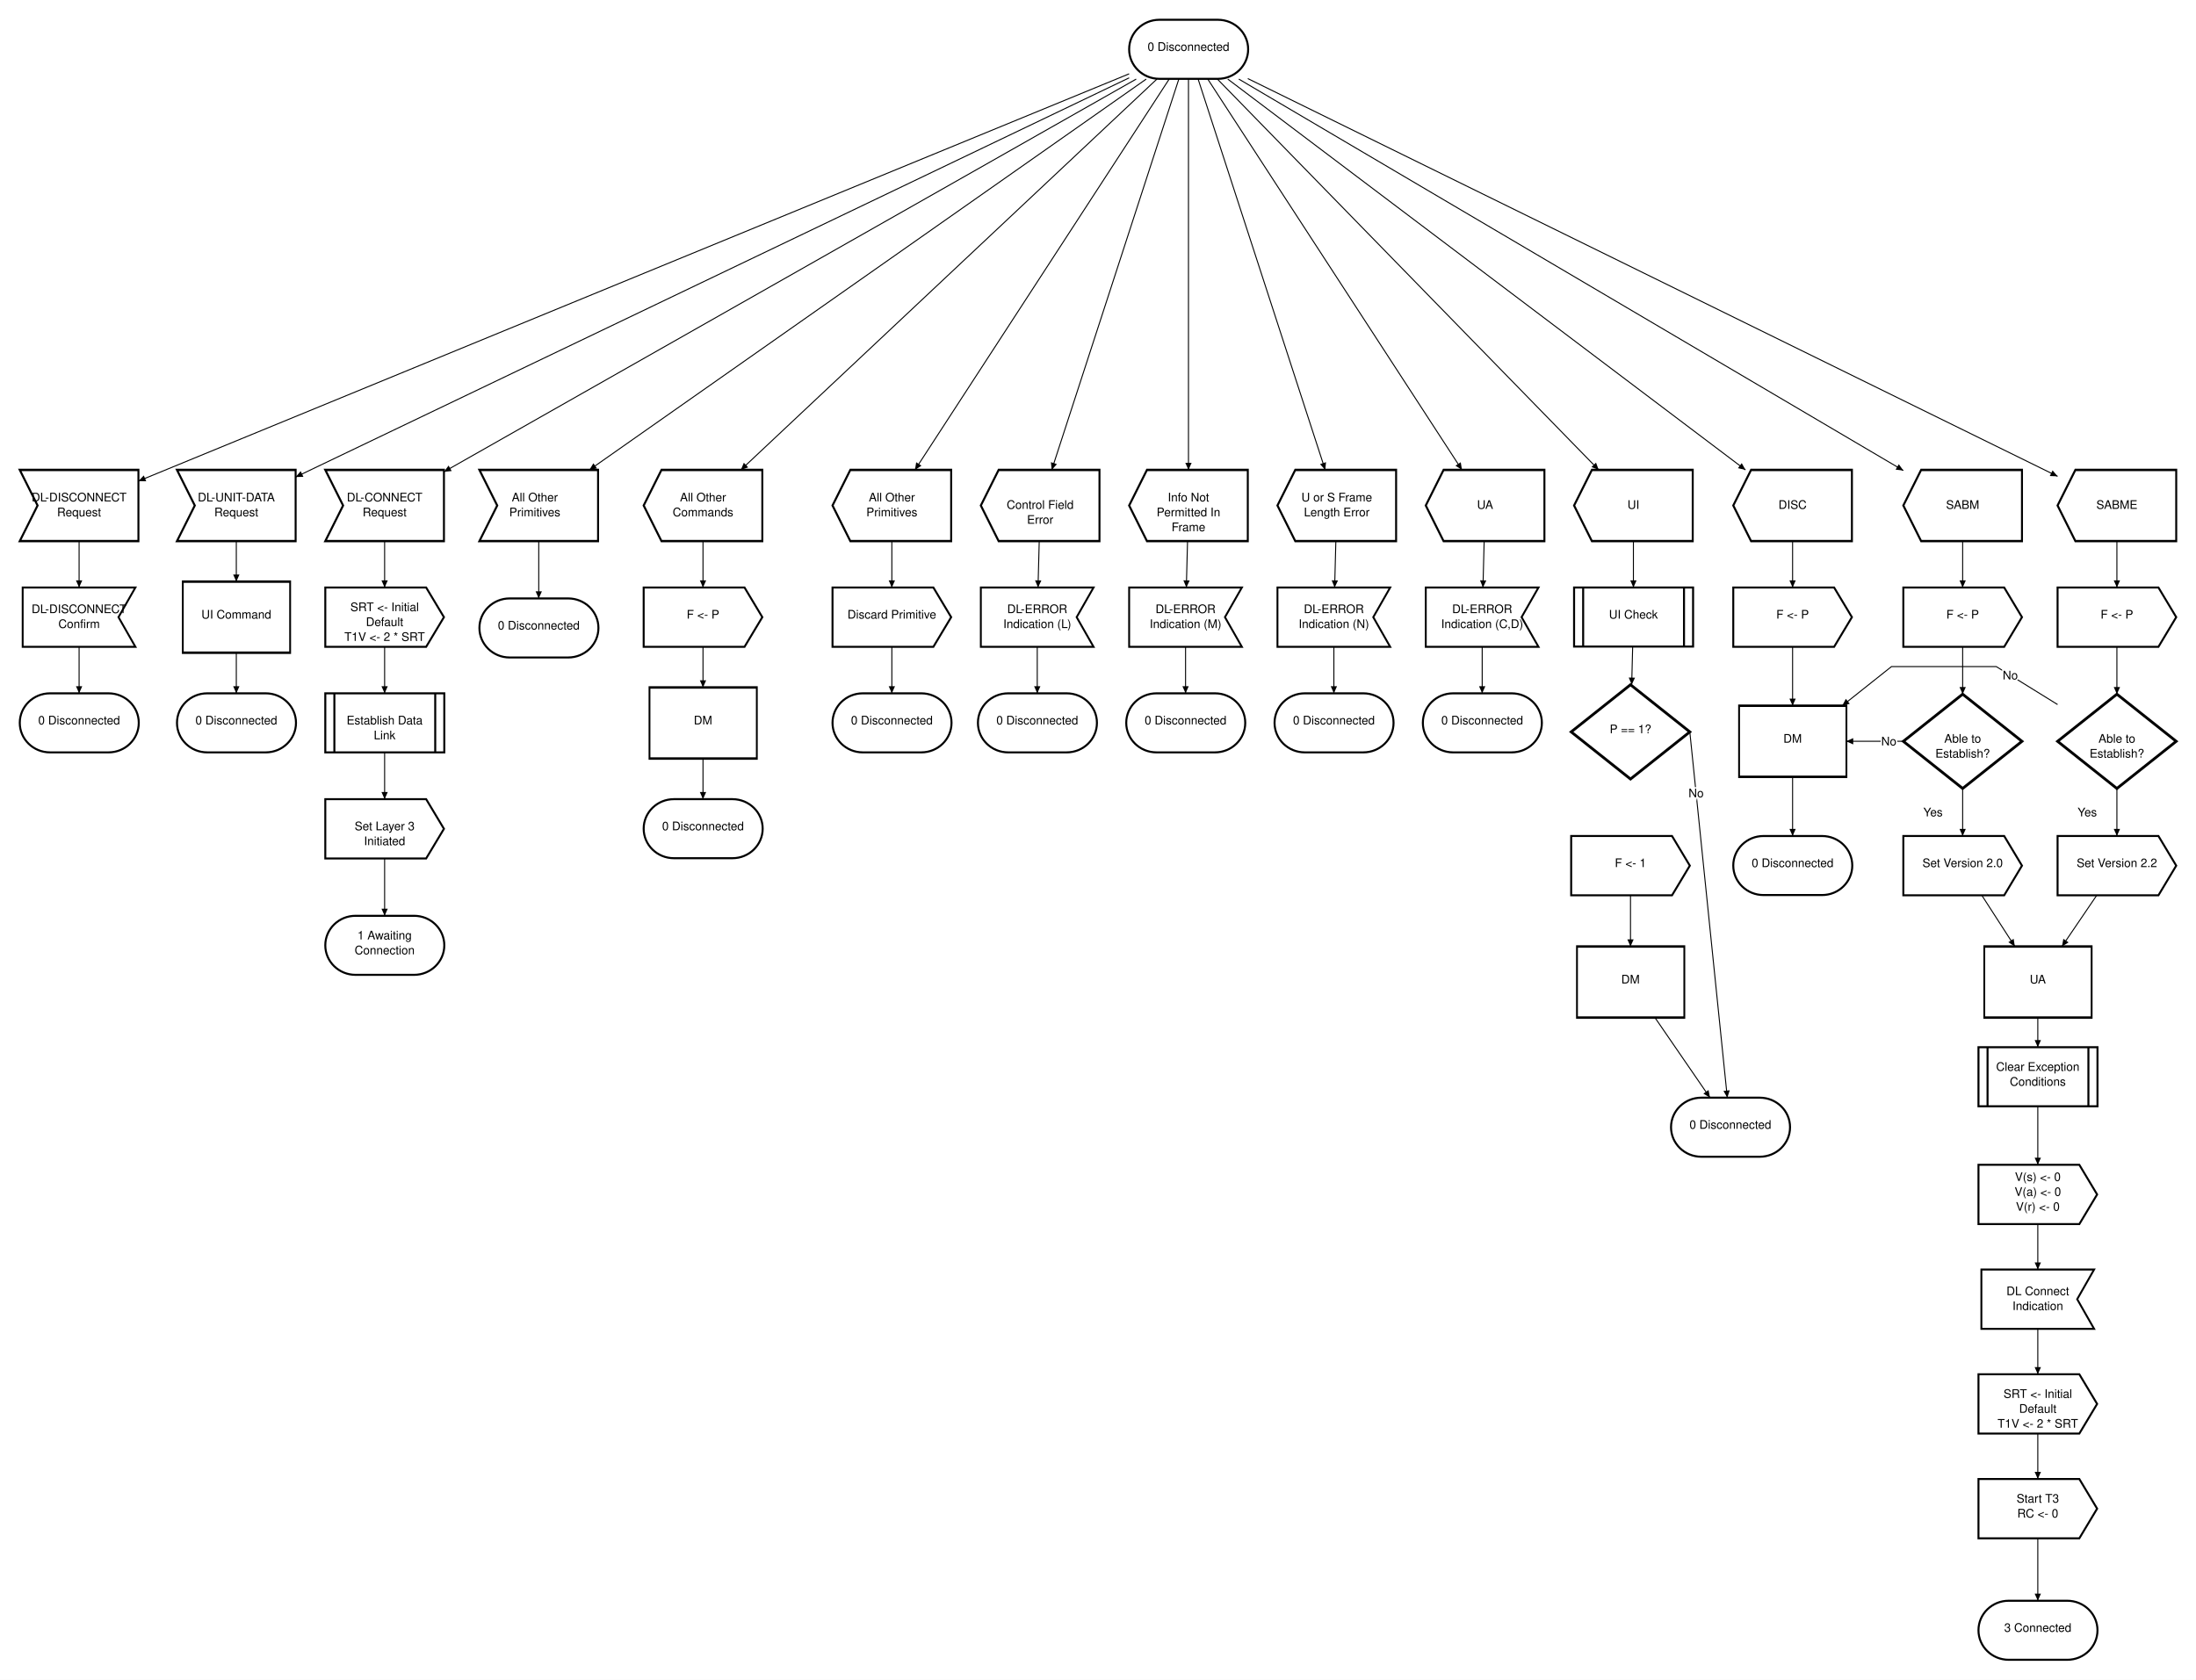
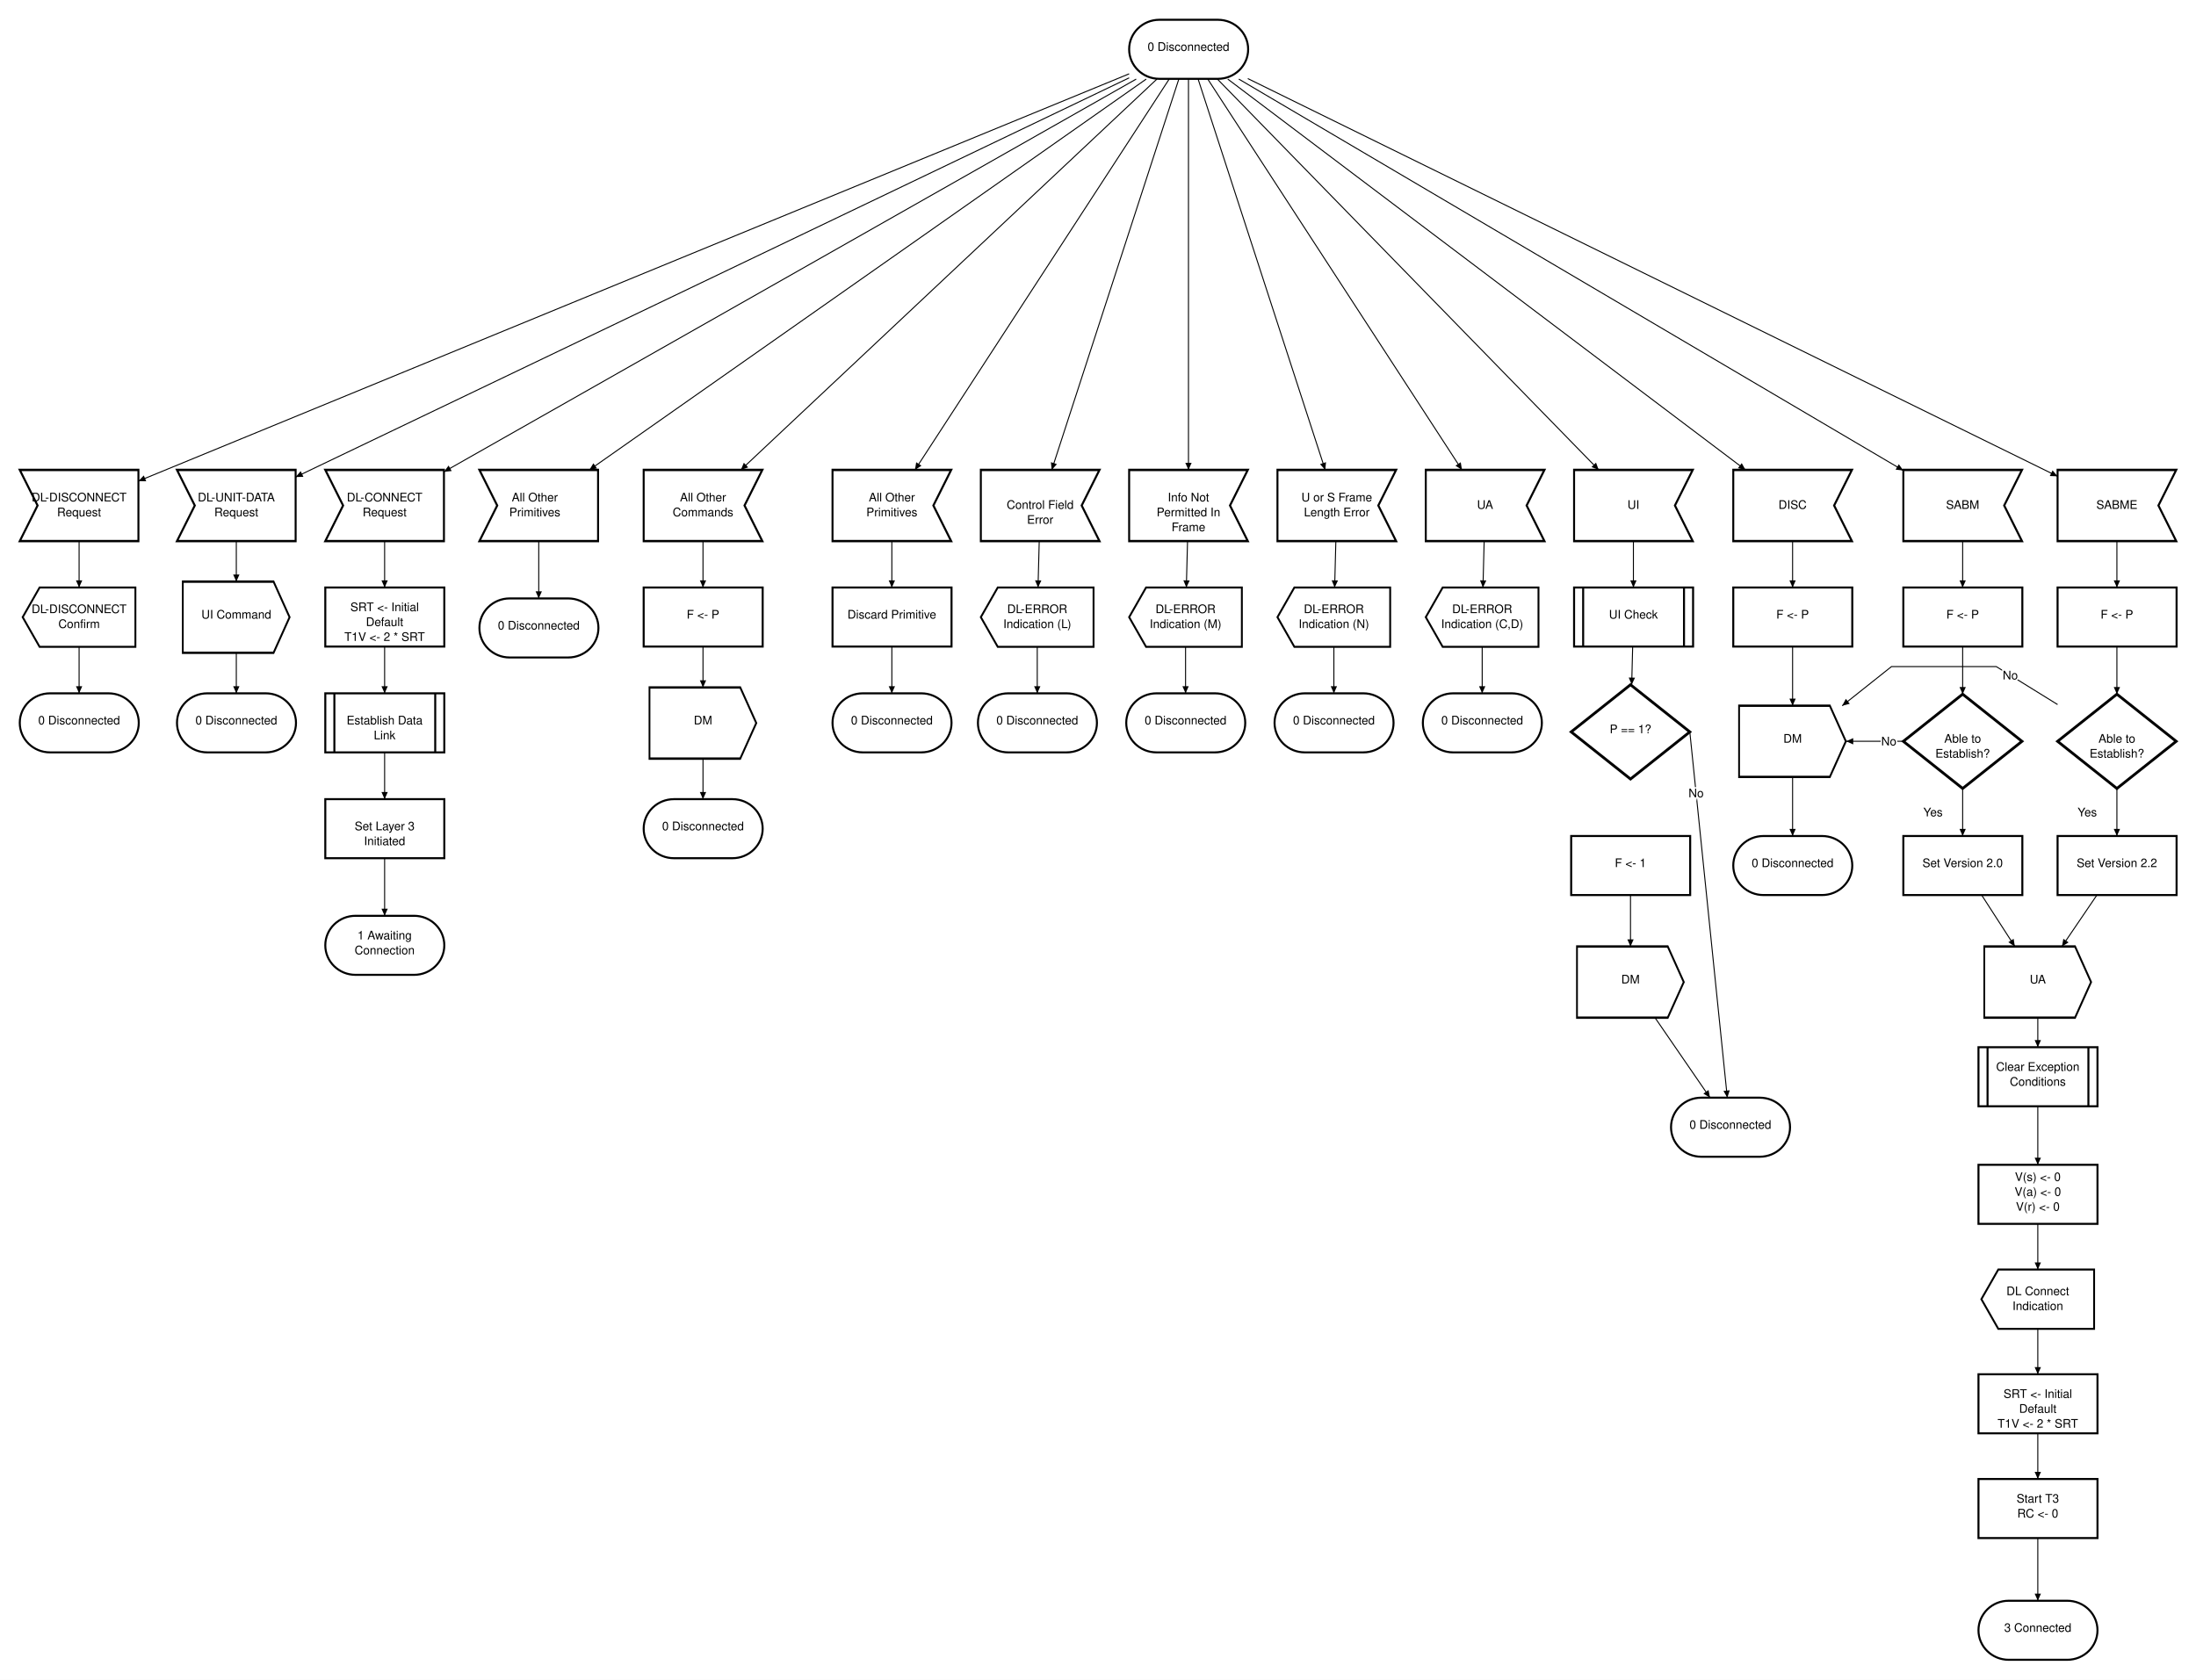
<svg xmlns="http://www.w3.org/2000/svg" width="2221" height="1699.33" viewBox="140 -183.33 2221 1699.33" font-family="Helvetica, Arial, sans-serif">
  <defs>
    <marker id="arrow" viewBox="0 0 10 10" refX="9" refY="5" markerWidth="8" markerHeight="8" orient="auto-start-reverse">
      <path d="M 0 1 L 9 5 L 0 9 z" fill="#000000" />
    </marker>
  </defs>
  <rect x="140" y="-183.33" width="2221" height="1699.33" fill="#FFFFFF" />
  <path d="M 1282 -108.66 L 280 303.33" fill="none" stroke="#000000" stroke-width="1" marker-end="url(#arrow)" />
  <path d="M 220 363.95 L 220 411" fill="none" stroke="#000000" stroke-width="1" marker-end="url(#arrow)" />
  <path d="M 220 471 L 220 518.05" fill="none" stroke="#000000" stroke-width="1" marker-end="url(#arrow)" />
  <path d="M 1282 -104.58 L 439 299.26" fill="none" stroke="#000000" stroke-width="1" marker-end="url(#arrow)" />
  <path d="M 379 363.95 L 379 405.05" fill="none" stroke="#000000" stroke-width="1" marker-end="url(#arrow)" />
  <path d="M 379 476.95 L 379 518.05" fill="none" stroke="#000000" stroke-width="1" marker-end="url(#arrow)" />
  <path d="M 684.88 363.95 L 684.88 422.05" fill="none" stroke="#000000" stroke-width="1" marker-end="url(#arrow)" />
  <path d="M 1289.13 -103.33 L 589 293.95" fill="none" stroke="#000000" stroke-width="1" marker-end="url(#arrow)" />
  <path d="M 1299.27 -103.33 L 736.09 292.05" fill="none" stroke="#000000" stroke-width="1" marker-end="url(#arrow)" />
  <path d="M 529 363.95 L 529 411" fill="none" stroke="#000000" stroke-width="1" marker-end="url(#arrow)" />
  <path d="M 529 471 L 529 518.05" fill="none" stroke="#000000" stroke-width="1" marker-end="url(#arrow)" />
  <path d="M 529 578.05 L 529 625.1" fill="none" stroke="#000000" stroke-width="1" marker-end="url(#arrow)" />
  <path d="M 529 685.1 L 529 743.1" fill="none" stroke="#000000" stroke-width="1" marker-end="url(#arrow)" />
  <path d="M 1310.07 -103.33 L 889.26 292.05" fill="none" stroke="#000000" stroke-width="1" marker-end="url(#arrow)" />
  <path d="M 851 363.95 L 851 411" fill="none" stroke="#000000" stroke-width="1" marker-end="url(#arrow)" />
  <path d="M 851 471 L 851 512.1" fill="none" stroke="#000000" stroke-width="1" marker-end="url(#arrow)" />
  <path d="M 851 584 L 851 625.1" fill="none" stroke="#000000" stroke-width="1" marker-end="url(#arrow)" />
  <path d="M 1322.49 -103.33 L 1065.38 292.05" fill="none" stroke="#000000" stroke-width="1" marker-end="url(#arrow)" />
  <path d="M 1042 363.95 L 1042 411" fill="none" stroke="#000000" stroke-width="1" marker-end="url(#arrow)" />
  <path d="M 1042 471 L 1042 518.05" fill="none" stroke="#000000" stroke-width="1" marker-end="url(#arrow)" />
  <path d="M 1332.25 -103.33 L 1203.69 292.05" fill="none" stroke="#000000" stroke-width="1" marker-end="url(#arrow)" />
  <path d="M 1191.06 363.95 L 1189.84 411" fill="none" stroke="#000000" stroke-width="1" marker-end="url(#arrow)" />
  <path d="M 1189.06 471 L 1189.06 518.05" fill="none" stroke="#000000" stroke-width="1" marker-end="url(#arrow)" />
  <path d="M 1341.06 363.95 L 1339.84 411" fill="none" stroke="#000000" stroke-width="1" marker-end="url(#arrow)" />
  <path d="M 1339.06 471 L 1339.06 518.05" fill="none" stroke="#000000" stroke-width="1" marker-end="url(#arrow)" />
  <path d="M 1342 -103.33 L 1342 292.05" fill="none" stroke="#000000" stroke-width="1" marker-end="url(#arrow)" />
  <path d="M 1491.06 363.95 L 1489.84 411" fill="none" stroke="#000000" stroke-width="1" marker-end="url(#arrow)" />
  <path d="M 1489.06 471 L 1489.06 518.05" fill="none" stroke="#000000" stroke-width="1" marker-end="url(#arrow)" />
  <path d="M 1351.75 -103.33 L 1480.31 292.05" fill="none" stroke="#000000" stroke-width="1" marker-end="url(#arrow)" />
  <path d="M 1641.06 363.95 L 1639.84 411" fill="none" stroke="#000000" stroke-width="1" marker-end="url(#arrow)" />
  <path d="M 1639.06 471 L 1639.06 518.05" fill="none" stroke="#000000" stroke-width="1" marker-end="url(#arrow)" />
  <path d="M 1361.51 -103.33 L 1618.62 292.05" fill="none" stroke="#000000" stroke-width="1" marker-end="url(#arrow)" />
  <path d="M 1371.26 -103.33 L 1756.93 292.05" fill="none" stroke="#000000" stroke-width="1" marker-end="url(#arrow)" />
  <path d="M 1792 363.95 L 1792 411" fill="none" stroke="#000000" stroke-width="1" marker-end="url(#arrow)" />
  <path d="M 1849.06 557.14 L 1886.98 927.1" fill="none" stroke="#000000" stroke-width="1" marker-end="url(#arrow)" />
  <text x="1855.4" y="623.2" font-size="12" text-anchor="middle" stroke="#FFFFFF" stroke-width="3" paint-order="stroke">No</text>
  <path d="M 1791.24 471 L 1790.27 509.35" fill="none" stroke="#000000" stroke-width="1" marker-end="url(#arrow)" />
  <path d="M 1789.06 692.38 L 1789.06 692.38" fill="none" stroke="#000000" stroke-width="1" marker-end="url(#arrow)" />
  <text x="1789.06" y="696.58" font-size="12" text-anchor="middle" stroke="#FFFFFF" stroke-width="3" paint-order="stroke">Yes</text>
  <path d="M 1789.06 722.38 L 1789.06 774.15" fill="none" stroke="#000000" stroke-width="1" marker-end="url(#arrow)" />
  <path d="M 1813.76 846.05 L 1869.45 927.1" fill="none" stroke="#000000" stroke-width="1" marker-end="url(#arrow)" />
  <path d="M 1381.73 -103.33 L 1905.39 292.05" fill="none" stroke="#000000" stroke-width="1" marker-end="url(#arrow)" />
  <path d="M 1953 363.95 L 1953 411" fill="none" stroke="#000000" stroke-width="1" marker-end="url(#arrow)" />
  <path d="M 1953 602.5 L 1953 662.38" fill="none" stroke="#000000" stroke-width="1" marker-end="url(#arrow)" />
  <path d="M 1953 471 L 1953 530.6" fill="none" stroke="#000000" stroke-width="1" marker-end="url(#arrow)" />
  <path d="M 1392.92 -103.33 L 2065 292.65" fill="none" stroke="#000000" stroke-width="1" marker-end="url(#arrow)" />
  <path d="M 2125 363.95 L 2125 411" fill="none" stroke="#000000" stroke-width="1" marker-end="url(#arrow)" />
  <path d="M 2125 471 L 2125 518.9" fill="none" stroke="#000000" stroke-width="1" marker-end="url(#arrow)" />
  <path d="M 2065 566.55 L 2007.12 566.55" fill="none" stroke="#000000" stroke-width="1" marker-end="url(#arrow)" />
  <text x="2050.34" y="570.75" font-size="12" text-anchor="middle" stroke="#FFFFFF" stroke-width="3" paint-order="stroke">No</text>
  <path d="M 1402 -103.85 L 2221 298.52" fill="none" stroke="#000000" stroke-width="1" marker-end="url(#arrow)" />
  <path d="M 2281 363.95 L 2281 411" fill="none" stroke="#000000" stroke-width="1" marker-end="url(#arrow)" />
  <path d="M 2281 471 L 2281 518.9" fill="none" stroke="#000000" stroke-width="1" marker-end="url(#arrow)" />
  <path d="M 2221 529.39 L 2159 491 L 2053 491 L 2003.2 530.6" fill="none" stroke="#000000" stroke-width="1" marker-end="url(#arrow)" />
  <text x="2173.19" y="503.99" font-size="12" text-anchor="middle" stroke="#FFFFFF" stroke-width="3" paint-order="stroke">No</text>
  <path d="M 2125 614.2 L 2125 662.38" fill="none" stroke="#000000" stroke-width="1" marker-end="url(#arrow)" />
  <text x="2095" y="642.5" font-size="12" text-anchor="middle" stroke="#FFFFFF" stroke-width="3" paint-order="stroke">Yes</text>
  <path d="M 2281 614.2 L 2281 662.38" fill="none" stroke="#000000" stroke-width="1" marker-end="url(#arrow)" />
  <text x="2251" y="642.5" font-size="12" text-anchor="middle" stroke="#FFFFFF" stroke-width="3" paint-order="stroke">Yes</text>
  <path d="M 2144.37 722.38 L 2177.79 774.15" fill="none" stroke="#000000" stroke-width="1" marker-end="url(#arrow)" />
  <path d="M 2260.61 722.38 L 2225.43 774.15" fill="none" stroke="#000000" stroke-width="1" marker-end="url(#arrow)" />
  <path d="M 2201 846.05 L 2201 876.05" fill="none" stroke="#000000" stroke-width="1" marker-end="url(#arrow)" />
  <path d="M 2201 936.05 L 2201 995" fill="none" stroke="#000000" stroke-width="1" marker-end="url(#arrow)" />
  <path d="M 2201 1055 L 2201 1100.95" fill="none" stroke="#000000" stroke-width="1" marker-end="url(#arrow)" />
  <path d="M 2201 1160.95 L 2201 1206.9" fill="none" stroke="#000000" stroke-width="1" marker-end="url(#arrow)" />
  <path d="M 2201 1266.9 L 2201 1312.85" fill="none" stroke="#000000" stroke-width="1" marker-end="url(#arrow)" />
  <path d="M 2201 1372.85 L 2201 1436" fill="none" stroke="#000000" stroke-width="1" marker-end="url(#arrow)" />
  <g transform="translate(1282 -163.33) scale(1.02 1.03) translate(-1 -1)" style="stroke-width:0.97">
    <g fill="#FFFFFF" stroke="#000000" stroke-width="2" stroke-linejoin="miter" stroke-linecap="butt">
      <rect x="1.0" y="1.0" width="118" height="58" rx="30.0" ry="30.0" />
    </g>
  </g>
  <text x="1342" y="-131.87" font-size="12" text-anchor="middle">0 Disconnected</text>
  <g transform="translate(160 292.05) scale(1 1.2) translate(0 0)" style="stroke-width:0.83">
    <g fill="#FFFFFF" stroke="#000000" stroke-width="2" stroke-linejoin="miter" stroke-linecap="butt">
      <polygon points="0,0 120,0 120,60 0,60 18,30.0" />
    </g>
  </g>
  <text x="220" y="323.91" font-size="12" text-anchor="middle">DL-DISCONNECT</text>
  <text x="220" y="338.98" font-size="12" text-anchor="middle">Request</text>
  <g transform="translate(162.94 411) scale(0.95 1) translate(0 0)" style="stroke-width:1">
    <g fill="#FFFFFF" stroke="#000000" stroke-width="2" stroke-linejoin="miter" stroke-linecap="butt">
-       <polygon points="0,0 120,0 102,30.0 120,60 0,60" />
+       <polygon points="18,0 120,0 120,60 18,60 0,30.0" />
    </g>
  </g>
  <text x="220" y="436.91" font-size="12" text-anchor="middle">DL-DISCONNECT</text>
  <text x="220" y="451.98" font-size="12" text-anchor="middle">Confirm</text>
  <g transform="translate(160 518.05) scale(1.02 1.03) translate(-1 -1)" style="stroke-width:0.97">
    <g fill="#FFFFFF" stroke="#000000" stroke-width="2" stroke-linejoin="miter" stroke-linecap="butt">
      <rect x="1.0" y="1.0" width="118" height="58" rx="30.0" ry="30.0" />
    </g>
  </g>
  <text x="220" y="549.5" font-size="12" text-anchor="middle">0 Disconnected</text>
  <g transform="translate(319 292.05) scale(1 1.2) translate(0 0)" style="stroke-width:0.83">
    <g fill="#FFFFFF" stroke="#000000" stroke-width="2" stroke-linejoin="miter" stroke-linecap="butt">
      <polygon points="0,0 120,0 120,60 0,60 18,30.0" />
    </g>
  </g>
  <text x="379" y="323.91" font-size="12" text-anchor="middle">DL-UNIT-DATA</text>
  <text x="379" y="338.98" font-size="12" text-anchor="middle">Request</text>
-   <g transform="translate(324.88 405.05) scale(0.92 1.24) translate(-1 -1)" style="stroke-width:0.81">
-     <g fill="#FFFFFF" stroke="#000000" stroke-width="2" stroke-linejoin="miter" stroke-linecap="butt">
-       <rect x="1.0" y="1.0" width="118" height="58" />
+   <g transform="translate(324.88 405.05) scale(0.9 1.2) translate(0 0)" style="stroke-width:0.83">
+     <g fill="#FFFFFF" stroke="#000000" stroke-width="2" stroke-linejoin="miter" stroke-linecap="butt">
+       <polygon points="0,0 102,0 120,30.0 102,60 0,60" />
    </g>
  </g>
  <text x="379" y="442.45" font-size="12" text-anchor="middle">UI Command</text>
  <g transform="translate(319 518.05) scale(1.02 1.03) translate(-1 -1)" style="stroke-width:0.97">
    <g fill="#FFFFFF" stroke="#000000" stroke-width="2" stroke-linejoin="miter" stroke-linecap="butt">
      <rect x="1.0" y="1.0" width="118" height="58" rx="30.0" ry="30.0" />
    </g>
  </g>
  <text x="379" y="549.5" font-size="12" text-anchor="middle">0 Disconnected</text>
  <g transform="translate(469 292.05) scale(1 1.2) translate(0 0)" style="stroke-width:0.83">
    <g fill="#FFFFFF" stroke="#000000" stroke-width="2" stroke-linejoin="miter" stroke-linecap="butt">
      <polygon points="0,0 120,0 120,60 0,60 18,30.0" />
    </g>
  </g>
  <text x="529" y="323.91" font-size="12" text-anchor="middle">DL-CONNECT</text>
  <text x="529" y="338.98" font-size="12" text-anchor="middle">Request</text>
  <g transform="translate(624.88 292.05) scale(1 1.2) translate(0 0)" style="stroke-width:0.83">
    <g fill="#FFFFFF" stroke="#000000" stroke-width="2" stroke-linejoin="miter" stroke-linecap="butt">
      <polygon points="0,0 120,0 120,60 0,60 18,30.0" />
    </g>
  </g>
  <text x="680.88" y="323.91" font-size="12" text-anchor="middle">All Other</text>
  <text x="680.88" y="338.98" font-size="12" text-anchor="middle">Primitives</text>
  <g transform="translate(624.88 422.05) scale(1.02 1.03) translate(-1 -1)" style="stroke-width:0.97">
    <g fill="#FFFFFF" stroke="#000000" stroke-width="2" stroke-linejoin="miter" stroke-linecap="butt">
      <rect x="1.0" y="1.0" width="118" height="58" rx="30.0" ry="30.0" />
    </g>
  </g>
  <text x="684.88" y="453.5" font-size="12" text-anchor="middle">0 Disconnected</text>
-   <g transform="translate(469 411) scale(1 1) translate(0 0)" style="stroke-width:1">
-     <g fill="#FFFFFF" stroke="#000000" stroke-width="2" stroke-linejoin="miter" stroke-linecap="butt">
-       <polygon points="0,0 102,0 120,30.0 102,60 0,60" />
+   <g transform="translate(469 411) scale(1.02 1.03) translate(-1 -1)" style="stroke-width:0.97">
+     <g fill="#FFFFFF" stroke="#000000" stroke-width="2" stroke-linejoin="miter" stroke-linecap="butt">
+       <rect x="1.0" y="1.0" width="118" height="58" />
    </g>
  </g>
  <text x="529" y="434.91" font-size="12" text-anchor="middle">SRT &lt;- Initial</text>
  <text x="529" y="449.98" font-size="12" text-anchor="middle">Default</text>
  <text x="529" y="465.05" font-size="12" text-anchor="middle">T1V &lt;- 2 * SRT</text>
  <g transform="translate(469 518.05) scale(1.02 1.03) translate(-1 -1)" style="stroke-width:0.97">
    <g fill="#FFFFFF" stroke="#000000" stroke-width="2" stroke-linejoin="miter" stroke-linecap="butt">
      <rect x="1.0" y="1.0" width="118" height="58" />
      <line x1="10" y1="1.0" x2="10" y2="59.0" />
      <line x1="110" y1="1.0" x2="110" y2="59.0" />
    </g>
  </g>
  <text x="529" y="549.5" font-size="12" text-anchor="middle">Establish Data</text>
  <text x="529" y="564.58" font-size="12" text-anchor="middle">Link</text>
-   <g transform="translate(469 625.1) scale(1 1) translate(0 0)" style="stroke-width:1">
-     <g fill="#FFFFFF" stroke="#000000" stroke-width="2" stroke-linejoin="miter" stroke-linecap="butt">
-       <polygon points="0,0 102,0 120,30.0 102,60 0,60" />
+   <g transform="translate(469 625.1) scale(1.02 1.03) translate(-1 -1)" style="stroke-width:0.97">
+     <g fill="#FFFFFF" stroke="#000000" stroke-width="2" stroke-linejoin="miter" stroke-linecap="butt">
+       <rect x="1.0" y="1.0" width="118" height="58" />
    </g>
  </g>
  <text x="529" y="656.56" font-size="12" text-anchor="middle">Set Layer 3</text>
  <text x="529" y="671.63" font-size="12" text-anchor="middle">Initiated</text>
  <g transform="translate(469 743.1) scale(1.02 1.03) translate(-1 -1)" style="stroke-width:0.97">
    <g fill="#FFFFFF" stroke="#000000" stroke-width="2" stroke-linejoin="miter" stroke-linecap="butt">
      <rect x="1.0" y="1.0" width="118" height="58" rx="30.0" ry="30.0" />
    </g>
  </g>
  <text x="529" y="767.01" font-size="12" text-anchor="middle">1 Awaiting</text>
  <text x="529" y="782.08" font-size="12" text-anchor="middle">Connection</text>
  <g transform="translate(791 292.05) scale(1 1.2) translate(0 0)" style="stroke-width:0.83">
    <g fill="#FFFFFF" stroke="#000000" stroke-width="2" stroke-linejoin="miter" stroke-linecap="butt">
-       <polygon points="18,0 120,0 120,60 18,60 0,30.0" />
+       <polygon points="0,0 120,0 102,30.0 120,60 0,60" />
    </g>
  </g>
  <text x="851" y="323.91" font-size="12" text-anchor="middle">All Other</text>
  <text x="851" y="338.98" font-size="12" text-anchor="middle">Commands</text>
-   <g transform="translate(791 411) scale(1 1) translate(0 0)" style="stroke-width:1">
+   <g transform="translate(791 411) scale(1.02 1.03) translate(-1 -1)" style="stroke-width:0.97">
+     <g fill="#FFFFFF" stroke="#000000" stroke-width="2" stroke-linejoin="miter" stroke-linecap="butt">
+       <rect x="1.0" y="1.0" width="118" height="58" />
+     </g>
+   </g>
+   <text x="851" y="442.45" font-size="12" text-anchor="middle">F &lt;- P</text>
+   <g transform="translate(796.88 512.1) scale(0.9 1.2) translate(0 0)" style="stroke-width:0.83">
    <g fill="#FFFFFF" stroke="#000000" stroke-width="2" stroke-linejoin="miter" stroke-linecap="butt">
      <polygon points="0,0 102,0 120,30.0 102,60 0,60" />
-     </g>
-   </g>
-   <text x="851" y="442.45" font-size="12" text-anchor="middle">F &lt;- P</text>
-   <g transform="translate(796.88 512.1) scale(0.92 1.24) translate(-1 -1)" style="stroke-width:0.81">
-     <g fill="#FFFFFF" stroke="#000000" stroke-width="2" stroke-linejoin="miter" stroke-linecap="butt">
-       <rect x="1.0" y="1.0" width="118" height="58" />
    </g>
  </g>
  <text x="851" y="549.5" font-size="12" text-anchor="middle">DM</text>
  <g transform="translate(791 625.1) scale(1.02 1.03) translate(-1 -1)" style="stroke-width:0.97">
    <g fill="#FFFFFF" stroke="#000000" stroke-width="2" stroke-linejoin="miter" stroke-linecap="butt">
      <rect x="1.0" y="1.0" width="118" height="58" rx="30.0" ry="30.0" />
    </g>
  </g>
  <text x="851" y="656.56" font-size="12" text-anchor="middle">0 Disconnected</text>
  <g transform="translate(982 292.05) scale(1 1.2) translate(0 0)" style="stroke-width:0.83">
    <g fill="#FFFFFF" stroke="#000000" stroke-width="2" stroke-linejoin="miter" stroke-linecap="butt">
-       <polygon points="18,0 120,0 120,60 18,60 0,30.0" />
+       <polygon points="0,0 120,0 102,30.0 120,60 0,60" />
    </g>
  </g>
  <text x="1042" y="323.91" font-size="12" text-anchor="middle">All Other</text>
  <text x="1042" y="338.98" font-size="12" text-anchor="middle">Primitives</text>
-   <g transform="translate(982 411) scale(1 1) translate(0 0)" style="stroke-width:1">
-     <g fill="#FFFFFF" stroke="#000000" stroke-width="2" stroke-linejoin="miter" stroke-linecap="butt">
-       <polygon points="0,0 102,0 120,30.0 102,60 0,60" />
+   <g transform="translate(982 411) scale(1.02 1.03) translate(-1 -1)" style="stroke-width:0.97">
+     <g fill="#FFFFFF" stroke="#000000" stroke-width="2" stroke-linejoin="miter" stroke-linecap="butt">
+       <rect x="1.0" y="1.0" width="118" height="58" />
    </g>
  </g>
  <text x="1042" y="442.45" font-size="12" text-anchor="middle">Discard Primitive</text>
  <g transform="translate(982 518.05) scale(1.02 1.03) translate(-1 -1)" style="stroke-width:0.97">
    <g fill="#FFFFFF" stroke="#000000" stroke-width="2" stroke-linejoin="miter" stroke-linecap="butt">
      <rect x="1.0" y="1.0" width="118" height="58" rx="30.0" ry="30.0" />
    </g>
  </g>
  <text x="1042" y="549.5" font-size="12" text-anchor="middle">0 Disconnected</text>
  <g transform="translate(1132 292.05) scale(1 1.2) translate(0 0)" style="stroke-width:0.83">
    <g fill="#FFFFFF" stroke="#000000" stroke-width="2" stroke-linejoin="miter" stroke-linecap="butt">
-       <polygon points="18,0 120,0 120,60 18,60 0,30.0" />
+       <polygon points="0,0 120,0 102,30.0 120,60 0,60" />
    </g>
  </g>
  <text x="1192" y="331.45" font-size="12" text-anchor="middle">Control Field</text>
  <text x="1192" y="346.53" font-size="12" text-anchor="middle">Error</text>
  <g transform="translate(1132 411) scale(0.95 1) translate(0 0)" style="stroke-width:1">
    <g fill="#FFFFFF" stroke="#000000" stroke-width="2" stroke-linejoin="miter" stroke-linecap="butt">
-       <polygon points="0,0 120,0 102,30.0 120,60 0,60" />
+       <polygon points="18,0 120,0 120,60 18,60 0,30.0" />
    </g>
  </g>
  <text x="1189.06" y="436.91" font-size="12" text-anchor="middle">DL-ERROR</text>
  <text x="1189.06" y="451.98" font-size="12" text-anchor="middle">Indication (L)</text>
  <g transform="translate(1129.06 518.05) scale(1.02 1.03) translate(-1 -1)" style="stroke-width:0.97">
    <g fill="#FFFFFF" stroke="#000000" stroke-width="2" stroke-linejoin="miter" stroke-linecap="butt">
      <rect x="1.0" y="1.0" width="118" height="58" rx="30.0" ry="30.0" />
    </g>
  </g>
  <text x="1189.06" y="549.5" font-size="12" text-anchor="middle">0 Disconnected</text>
  <g transform="translate(1282 292.05) scale(1 1.2) translate(0 0)" style="stroke-width:0.83">
    <g fill="#FFFFFF" stroke="#000000" stroke-width="2" stroke-linejoin="miter" stroke-linecap="butt">
-       <polygon points="18,0 120,0 120,60 18,60 0,30.0" />
+       <polygon points="0,0 120,0 102,30.0 120,60 0,60" />
    </g>
  </g>
  <text x="1342" y="323.91" font-size="12" text-anchor="middle">Info Not</text>
  <text x="1342" y="338.98" font-size="12" text-anchor="middle">Permitted In</text>
  <text x="1342" y="354.05" font-size="12" text-anchor="middle">Frame</text>
  <g transform="translate(1282 411) scale(0.95 1) translate(0 0)" style="stroke-width:1">
    <g fill="#FFFFFF" stroke="#000000" stroke-width="2" stroke-linejoin="miter" stroke-linecap="butt">
-       <polygon points="0,0 120,0 102,30.0 120,60 0,60" />
+       <polygon points="18,0 120,0 120,60 18,60 0,30.0" />
    </g>
  </g>
  <text x="1339.06" y="436.91" font-size="12" text-anchor="middle">DL-ERROR</text>
  <text x="1339.06" y="451.98" font-size="12" text-anchor="middle">Indication (M)</text>
  <g transform="translate(1279.06 518.05) scale(1.02 1.03) translate(-1 -1)" style="stroke-width:0.97">
    <g fill="#FFFFFF" stroke="#000000" stroke-width="2" stroke-linejoin="miter" stroke-linecap="butt">
      <rect x="1.0" y="1.0" width="118" height="58" rx="30.0" ry="30.0" />
    </g>
  </g>
  <text x="1339.06" y="549.5" font-size="12" text-anchor="middle">0 Disconnected</text>
  <g transform="translate(1432 292.05) scale(1 1.2) translate(0 0)" style="stroke-width:0.83">
    <g fill="#FFFFFF" stroke="#000000" stroke-width="2" stroke-linejoin="miter" stroke-linecap="butt">
-       <polygon points="18,0 120,0 120,60 18,60 0,30.0" />
+       <polygon points="0,0 120,0 102,30.0 120,60 0,60" />
    </g>
  </g>
  <text x="1492" y="323.91" font-size="12" text-anchor="middle">U or S Frame</text>
  <text x="1492" y="338.98" font-size="12" text-anchor="middle">Length Error</text>
  <g transform="translate(1432 411) scale(0.95 1) translate(0 0)" style="stroke-width:1">
    <g fill="#FFFFFF" stroke="#000000" stroke-width="2" stroke-linejoin="miter" stroke-linecap="butt">
-       <polygon points="0,0 120,0 102,30.0 120,60 0,60" />
+       <polygon points="18,0 120,0 120,60 18,60 0,30.0" />
    </g>
  </g>
  <text x="1489.06" y="436.91" font-size="12" text-anchor="middle">DL-ERROR</text>
  <text x="1489.06" y="451.98" font-size="12" text-anchor="middle">Indication (N)</text>
  <g transform="translate(1429.06 518.05) scale(1.02 1.03) translate(-1 -1)" style="stroke-width:0.97">
    <g fill="#FFFFFF" stroke="#000000" stroke-width="2" stroke-linejoin="miter" stroke-linecap="butt">
      <rect x="1.0" y="1.0" width="118" height="58" rx="30.0" ry="30.0" />
    </g>
  </g>
  <text x="1489.06" y="549.5" font-size="12" text-anchor="middle">0 Disconnected</text>
  <g transform="translate(1582 292.05) scale(1 1.2) translate(0 0)" style="stroke-width:0.83">
    <g fill="#FFFFFF" stroke="#000000" stroke-width="2" stroke-linejoin="miter" stroke-linecap="butt">
-       <polygon points="18,0 120,0 120,60 18,60 0,30.0" />
+       <polygon points="0,0 120,0 102,30.0 120,60 0,60" />
    </g>
  </g>
  <text x="1642" y="331.45" font-size="12" text-anchor="middle">UA</text>
  <g transform="translate(1582 411) scale(0.95 1) translate(0 0)" style="stroke-width:1">
    <g fill="#FFFFFF" stroke="#000000" stroke-width="2" stroke-linejoin="miter" stroke-linecap="butt">
-       <polygon points="0,0 120,0 102,30.0 120,60 0,60" />
+       <polygon points="18,0 120,0 120,60 18,60 0,30.0" />
    </g>
  </g>
  <text x="1639.06" y="436.91" font-size="12" text-anchor="middle">DL-ERROR</text>
  <text x="1639.06" y="451.98" font-size="12" text-anchor="middle">Indication (C,D)</text>
  <g transform="translate(1579.06 518.05) scale(1.02 1.03) translate(-1 -1)" style="stroke-width:0.97">
    <g fill="#FFFFFF" stroke="#000000" stroke-width="2" stroke-linejoin="miter" stroke-linecap="butt">
      <rect x="1.0" y="1.0" width="118" height="58" rx="30.0" ry="30.0" />
    </g>
  </g>
  <text x="1639.06" y="549.5" font-size="12" text-anchor="middle">0 Disconnected</text>
  <g transform="translate(1732 292.05) scale(1 1.2) translate(0 0)" style="stroke-width:0.83">
    <g fill="#FFFFFF" stroke="#000000" stroke-width="2" stroke-linejoin="miter" stroke-linecap="butt">
-       <polygon points="18,0 120,0 120,60 18,60 0,30.0" />
+       <polygon points="0,0 120,0 102,30.0 120,60 0,60" />
    </g>
  </g>
  <text x="1792" y="331.45" font-size="12" text-anchor="middle">UI</text>
  <g transform="translate(1732 411) scale(1.02 1.03) translate(-1 -1)" style="stroke-width:0.97">
    <g fill="#FFFFFF" stroke="#000000" stroke-width="2" stroke-linejoin="miter" stroke-linecap="butt">
      <rect x="1.0" y="1.0" width="118" height="58" />
      <line x1="10" y1="1.0" x2="10" y2="59.0" />
      <line x1="110" y1="1.0" x2="110" y2="59.0" />
    </g>
  </g>
  <text x="1792" y="442.45" font-size="12" text-anchor="middle">UI Check</text>
  <g transform="translate(1729.06 509.35) scale(1 1.59) translate(0 0)" style="stroke-width:0.63">
    <g fill="#FFFFFF" stroke="#000000" stroke-width="2" stroke-linejoin="miter" stroke-linecap="butt">
      <polygon points="60.0,0 120,30.0 60.0,60 0,30.0" />
    </g>
  </g>
  <text x="1789.06" y="558.45" font-size="12" text-anchor="middle">P == 1?</text>
  <g transform="translate(1830.06 927.1) scale(1.02 1.03) translate(-1 -1)" style="stroke-width:0.97">
    <g fill="#FFFFFF" stroke="#000000" stroke-width="2" stroke-linejoin="miter" stroke-linecap="butt">
      <rect x="1.0" y="1.0" width="118" height="58" rx="30.0" ry="30.0" />
    </g>
  </g>
  <text x="1890.06" y="958.56" font-size="12" text-anchor="middle">0 Disconnected</text>
-   <g transform="translate(1729.06 662.38) scale(1 1) translate(0 0)" style="stroke-width:1">
+   <g transform="translate(1729.06 662.38) scale(1.02 1.03) translate(-1 -1)" style="stroke-width:0.97">
+     <g fill="#FFFFFF" stroke="#000000" stroke-width="2" stroke-linejoin="miter" stroke-linecap="butt">
+       <rect x="1.0" y="1.0" width="118" height="58" />
+     </g>
+   </g>
+   <text x="1789.06" y="693.83" font-size="12" text-anchor="middle">F &lt;- 1</text>
+   <g transform="translate(1734.94 774.15) scale(0.9 1.2) translate(0 0)" style="stroke-width:0.83">
    <g fill="#FFFFFF" stroke="#000000" stroke-width="2" stroke-linejoin="miter" stroke-linecap="butt">
      <polygon points="0,0 102,0 120,30.0 102,60 0,60" />
-     </g>
-   </g>
-   <text x="1789.06" y="693.83" font-size="12" text-anchor="middle">F &lt;- 1</text>
-   <g transform="translate(1734.94 774.15) scale(0.92 1.24) translate(-1 -1)" style="stroke-width:0.81">
-     <g fill="#FFFFFF" stroke="#000000" stroke-width="2" stroke-linejoin="miter" stroke-linecap="butt">
-       <rect x="1.0" y="1.0" width="118" height="58" />
    </g>
  </g>
  <text x="1789.06" y="811.56" font-size="12" text-anchor="middle">DM</text>
  <g transform="translate(1893 292.05) scale(1 1.2) translate(0 0)" style="stroke-width:0.83">
    <g fill="#FFFFFF" stroke="#000000" stroke-width="2" stroke-linejoin="miter" stroke-linecap="butt">
-       <polygon points="18,0 120,0 120,60 18,60 0,30.0" />
+       <polygon points="0,0 120,0 102,30.0 120,60 0,60" />
    </g>
  </g>
  <text x="1953" y="331.45" font-size="12" text-anchor="middle">DISC</text>
-   <g transform="translate(1893 411) scale(1 1) translate(0 0)" style="stroke-width:1">
+   <g transform="translate(1893 411) scale(1.02 1.03) translate(-1 -1)" style="stroke-width:0.97">
+     <g fill="#FFFFFF" stroke="#000000" stroke-width="2" stroke-linejoin="miter" stroke-linecap="butt">
+       <rect x="1.0" y="1.0" width="118" height="58" />
+     </g>
+   </g>
+   <text x="1953" y="442.45" font-size="12" text-anchor="middle">F &lt;- P</text>
+   <g transform="translate(1898.88 530.6) scale(0.9 1.2) translate(0 0)" style="stroke-width:0.83">
    <g fill="#FFFFFF" stroke="#000000" stroke-width="2" stroke-linejoin="miter" stroke-linecap="butt">
      <polygon points="0,0 102,0 120,30.0 102,60 0,60" />
-     </g>
-   </g>
-   <text x="1953" y="442.45" font-size="12" text-anchor="middle">F &lt;- P</text>
-   <g transform="translate(1898.88 530.6) scale(0.92 1.24) translate(-1 -1)" style="stroke-width:0.81">
-     <g fill="#FFFFFF" stroke="#000000" stroke-width="2" stroke-linejoin="miter" stroke-linecap="butt">
-       <rect x="1.0" y="1.0" width="118" height="58" />
    </g>
  </g>
  <text x="1953" y="568" font-size="12" text-anchor="middle">DM</text>
  <g transform="translate(1893 662.38) scale(1.02 1.03) translate(-1 -1)" style="stroke-width:0.97">
    <g fill="#FFFFFF" stroke="#000000" stroke-width="2" stroke-linejoin="miter" stroke-linecap="butt">
      <rect x="1.0" y="1.0" width="118" height="58" rx="30.0" ry="30.0" />
    </g>
  </g>
  <text x="1953" y="693.83" font-size="12" text-anchor="middle">0 Disconnected</text>
  <g transform="translate(2065 292.05) scale(1 1.2) translate(0 0)" style="stroke-width:0.83">
    <g fill="#FFFFFF" stroke="#000000" stroke-width="2" stroke-linejoin="miter" stroke-linecap="butt">
-       <polygon points="18,0 120,0 120,60 18,60 0,30.0" />
+       <polygon points="0,0 120,0 102,30.0 120,60 0,60" />
    </g>
  </g>
  <text x="2125" y="331.45" font-size="12" text-anchor="middle">SABM</text>
-   <g transform="translate(2065 411) scale(1 1) translate(0 0)" style="stroke-width:1">
-     <g fill="#FFFFFF" stroke="#000000" stroke-width="2" stroke-linejoin="miter" stroke-linecap="butt">
-       <polygon points="0,0 102,0 120,30.0 102,60 0,60" />
+   <g transform="translate(2065 411) scale(1.02 1.03) translate(-1 -1)" style="stroke-width:0.97">
+     <g fill="#FFFFFF" stroke="#000000" stroke-width="2" stroke-linejoin="miter" stroke-linecap="butt">
+       <rect x="1.0" y="1.0" width="118" height="58" />
    </g>
  </g>
  <text x="2125" y="442.45" font-size="12" text-anchor="middle">F &lt;- P</text>
  <g transform="translate(2065 518.9) scale(1 1.59) translate(0 0)" style="stroke-width:0.63">
    <g fill="#FFFFFF" stroke="#000000" stroke-width="2" stroke-linejoin="miter" stroke-linecap="butt">
      <polygon points="60.0,0 120,30.0 60.0,60 0,30.0" />
    </g>
  </g>
  <text x="2125" y="568" font-size="12" text-anchor="middle">Able to</text>
  <text x="2125" y="583.08" font-size="12" text-anchor="middle">Establish?</text>
  <g transform="translate(2221 292.05) scale(1 1.2) translate(0 0)" style="stroke-width:0.83">
    <g fill="#FFFFFF" stroke="#000000" stroke-width="2" stroke-linejoin="miter" stroke-linecap="butt">
-       <polygon points="18,0 120,0 120,60 18,60 0,30.0" />
+       <polygon points="0,0 120,0 102,30.0 120,60 0,60" />
    </g>
  </g>
  <text x="2281" y="331.45" font-size="12" text-anchor="middle">SABME</text>
-   <g transform="translate(2221 411) scale(1 1) translate(0 0)" style="stroke-width:1">
-     <g fill="#FFFFFF" stroke="#000000" stroke-width="2" stroke-linejoin="miter" stroke-linecap="butt">
-       <polygon points="0,0 102,0 120,30.0 102,60 0,60" />
+   <g transform="translate(2221 411) scale(1.02 1.03) translate(-1 -1)" style="stroke-width:0.97">
+     <g fill="#FFFFFF" stroke="#000000" stroke-width="2" stroke-linejoin="miter" stroke-linecap="butt">
+       <rect x="1.0" y="1.0" width="118" height="58" />
    </g>
  </g>
  <text x="2281" y="442.45" font-size="12" text-anchor="middle">F &lt;- P</text>
  <g transform="translate(2221 518.9) scale(1 1.59) translate(0 0)" style="stroke-width:0.63">
    <g fill="#FFFFFF" stroke="#000000" stroke-width="2" stroke-linejoin="miter" stroke-linecap="butt">
      <polygon points="60.0,0 120,30.0 60.0,60 0,30.0" />
    </g>
  </g>
  <text x="2281" y="568" font-size="12" text-anchor="middle">Able to</text>
  <text x="2281" y="583.08" font-size="12" text-anchor="middle">Establish?</text>
-   <g transform="translate(2065 662.38) scale(1 1) translate(0 0)" style="stroke-width:1">
+   <g transform="translate(2065 662.38) scale(1.02 1.03) translate(-1 -1)" style="stroke-width:0.97">
+     <g fill="#FFFFFF" stroke="#000000" stroke-width="2" stroke-linejoin="miter" stroke-linecap="butt">
+       <rect x="1.0" y="1.0" width="118" height="58" />
+     </g>
+   </g>
+   <text x="2125" y="693.83" font-size="12" text-anchor="middle">Set Version 2.0</text>
+   <g transform="translate(2221 662.38) scale(1.02 1.03) translate(-1 -1)" style="stroke-width:0.97">
+     <g fill="#FFFFFF" stroke="#000000" stroke-width="2" stroke-linejoin="miter" stroke-linecap="butt">
+       <rect x="1.0" y="1.0" width="118" height="58" />
+     </g>
+   </g>
+   <text x="2281" y="693.83" font-size="12" text-anchor="middle">Set Version 2.2</text>
+   <g transform="translate(2146.88 774.15) scale(0.9 1.2) translate(0 0)" style="stroke-width:0.83">
    <g fill="#FFFFFF" stroke="#000000" stroke-width="2" stroke-linejoin="miter" stroke-linecap="butt">
      <polygon points="0,0 102,0 120,30.0 102,60 0,60" />
-     </g>
-   </g>
-   <text x="2125" y="693.83" font-size="12" text-anchor="middle">Set Version 2.0</text>
-   <g transform="translate(2221 662.38) scale(1 1) translate(0 0)" style="stroke-width:1">
-     <g fill="#FFFFFF" stroke="#000000" stroke-width="2" stroke-linejoin="miter" stroke-linecap="butt">
-       <polygon points="0,0 102,0 120,30.0 102,60 0,60" />
-     </g>
-   </g>
-   <text x="2281" y="693.83" font-size="12" text-anchor="middle">Set Version 2.2</text>
-   <g transform="translate(2146.88 774.15) scale(0.92 1.24) translate(-1 -1)" style="stroke-width:0.81">
-     <g fill="#FFFFFF" stroke="#000000" stroke-width="2" stroke-linejoin="miter" stroke-linecap="butt">
-       <rect x="1.0" y="1.0" width="118" height="58" />
    </g>
  </g>
  <text x="2201" y="811.56" font-size="12" text-anchor="middle">UA</text>
  <g transform="translate(2141 876.05) scale(1.02 1.03) translate(-1 -1)" style="stroke-width:0.97">
    <g fill="#FFFFFF" stroke="#000000" stroke-width="2" stroke-linejoin="miter" stroke-linecap="butt">
      <rect x="1.0" y="1.0" width="118" height="58" />
      <line x1="10" y1="1.0" x2="10" y2="59.0" />
      <line x1="110" y1="1.0" x2="110" y2="59.0" />
    </g>
  </g>
  <text x="2201" y="899.96" font-size="12" text-anchor="middle">Clear Exception</text>
  <text x="2201" y="915.03" font-size="12" text-anchor="middle">Conditions</text>
-   <g transform="translate(2141 995) scale(1 1) translate(0 0)" style="stroke-width:1">
-     <g fill="#FFFFFF" stroke="#000000" stroke-width="2" stroke-linejoin="miter" stroke-linecap="butt">
-       <polygon points="0,0 102,0 120,30.0 102,60 0,60" />
+   <g transform="translate(2141 995) scale(1.02 1.03) translate(-1 -1)" style="stroke-width:0.97">
+     <g fill="#FFFFFF" stroke="#000000" stroke-width="2" stroke-linejoin="miter" stroke-linecap="butt">
+       <rect x="1.0" y="1.0" width="118" height="58" />
    </g>
  </g>
  <text x="2201" y="1011.36" font-size="12" text-anchor="middle">V(s) &lt;- 0</text>
  <text x="2201" y="1026.43" font-size="12" text-anchor="middle">V(a) &lt;- 0</text>
  <text x="2201" y="1041.5" font-size="12" text-anchor="middle">V(r) &lt;- 0</text>
  <g transform="translate(2143.94 1100.95) scale(0.95 1) translate(0 0)" style="stroke-width:1">
    <g fill="#FFFFFF" stroke="#000000" stroke-width="2" stroke-linejoin="miter" stroke-linecap="butt">
-       <polygon points="0,0 120,0 102,30.0 120,60 0,60" />
+       <polygon points="18,0 120,0 120,60 18,60 0,30.0" />
    </g>
  </g>
  <text x="2201" y="1126.86" font-size="12" text-anchor="middle">DL Connect</text>
  <text x="2201" y="1141.93" font-size="12" text-anchor="middle">Indication</text>
-   <g transform="translate(2141 1206.9) scale(1 1) translate(0 0)" style="stroke-width:1">
-     <g fill="#FFFFFF" stroke="#000000" stroke-width="2" stroke-linejoin="miter" stroke-linecap="butt">
-       <polygon points="0,0 102,0 120,30.0 102,60 0,60" />
+   <g transform="translate(2141 1206.9) scale(1.02 1.03) translate(-1 -1)" style="stroke-width:0.97">
+     <g fill="#FFFFFF" stroke="#000000" stroke-width="2" stroke-linejoin="miter" stroke-linecap="butt">
+       <rect x="1.0" y="1.0" width="118" height="58" />
    </g>
  </g>
  <text x="2201" y="1230.8" font-size="12" text-anchor="middle">SRT &lt;- Initial</text>
  <text x="2201" y="1245.88" font-size="12" text-anchor="middle">Default</text>
  <text x="2201" y="1260.95" font-size="12" text-anchor="middle">T1V &lt;- 2 * SRT</text>
-   <g transform="translate(2141 1312.85) scale(1 1) translate(0 0)" style="stroke-width:1">
-     <g fill="#FFFFFF" stroke="#000000" stroke-width="2" stroke-linejoin="miter" stroke-linecap="butt">
-       <polygon points="0,0 102,0 120,30.0 102,60 0,60" />
+   <g transform="translate(2141 1312.85) scale(1.02 1.03) translate(-1 -1)" style="stroke-width:0.97">
+     <g fill="#FFFFFF" stroke="#000000" stroke-width="2" stroke-linejoin="miter" stroke-linecap="butt">
+       <rect x="1.0" y="1.0" width="118" height="58" />
    </g>
  </g>
  <text x="2201" y="1336.75" font-size="12" text-anchor="middle">Start T3</text>
  <text x="2201" y="1351.83" font-size="12" text-anchor="middle">RC &lt;- 0</text>
  <g transform="translate(2141 1436) scale(1.02 1.03) translate(-1 -1)" style="stroke-width:0.97">
    <g fill="#FFFFFF" stroke="#000000" stroke-width="2" stroke-linejoin="miter" stroke-linecap="butt">
      <rect x="1.0" y="1.0" width="118" height="58" rx="30.0" ry="30.0" />
    </g>
  </g>
  <text x="2201" y="1467.45" font-size="12" text-anchor="middle">3 Connected</text>
</svg>
